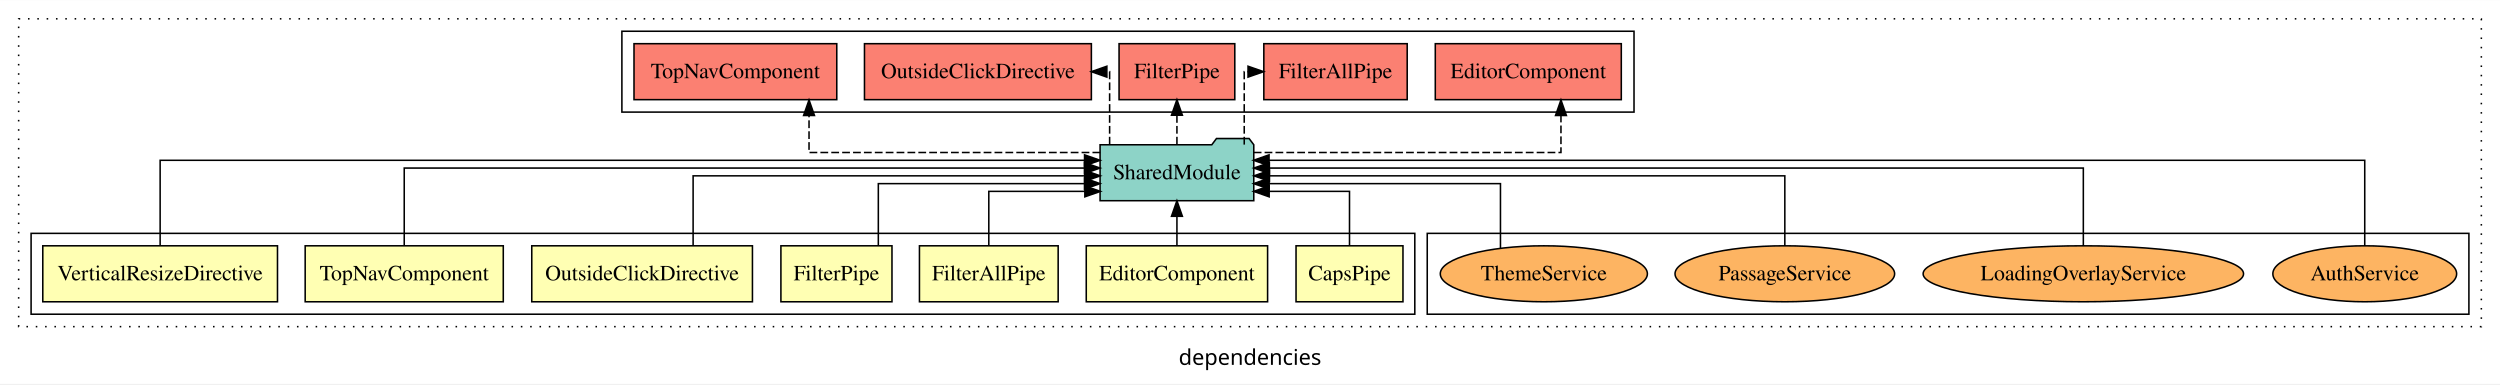
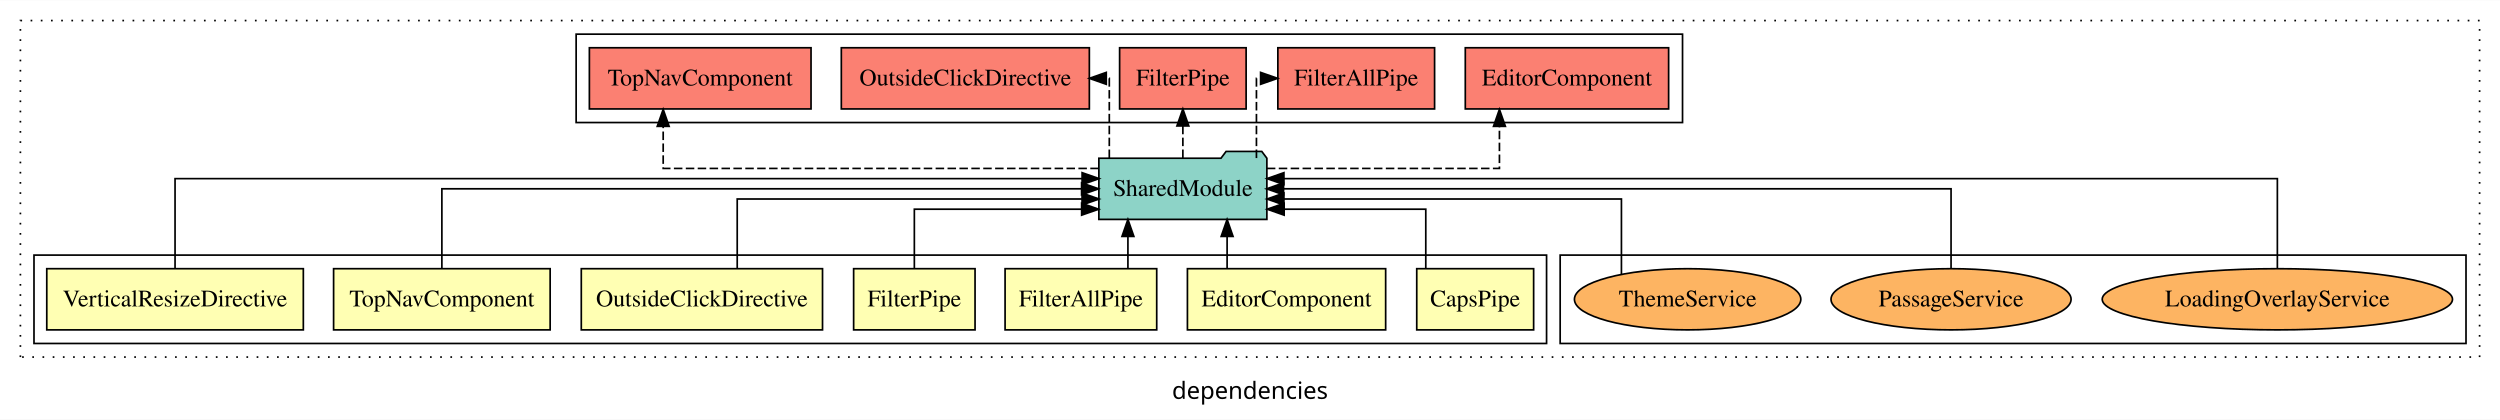
- <svg xmlns="http://www.w3.org/2000/svg" width="1608pt" height="247pt" viewBox="0.00 0.00 1608.00 246.80">
+ <svg xmlns="http://www.w3.org/2000/svg" width="1471pt" height="247pt" viewBox="0.00 0.00 1471.00 246.80">
  <g id="graph0" class="graph" transform="scale(1 1) rotate(0) translate(4 242.8)">
-     <polygon fill="white" stroke="transparent" points="-4,4 -4,-242.8 1604,-242.8 1604,4 -4,4" />
-     <text text-anchor="middle" x="800" y="-8.2" font-family="sans-serif" font-size="14.00">dependencies</text>
+     <polygon fill="white" stroke="transparent" points="-4,4 -4,-242.8 1467,-242.8 1467,4 -4,4" />
+     <text text-anchor="middle" x="731.5" y="-8.2" font-family="sans-serif" font-size="14.00">dependencies</text>
    <g id="clust1" class="cluster">
-       <polygon fill="none" stroke="black" stroke-dasharray="1,5" points="8,-32.8 8,-230.8 1592,-230.8 1592,-32.8 8,-32.8" />
+       <polygon fill="none" stroke="black" stroke-dasharray="1,5" points="8,-32.8 8,-230.8 1455,-230.8 1455,-32.8 8,-32.8" />
    </g>
    <g id="clust13" class="cluster">
-       <polygon fill="none" stroke="black" points="914,-40.8 914,-92.8 1584,-92.8 1584,-40.8 914,-40.8" />
-     </g>
-     <g id="clust11" class="cluster">
-       <polygon fill="none" stroke="black" points="396,-170.8 396,-222.8 1047,-222.8 1047,-170.8 396,-170.8" />
+       <polygon fill="none" stroke="black" points="914,-40.8 914,-92.8 1447,-92.8 1447,-40.8 914,-40.8" />
    </g>
    <g id="clust2" class="cluster">
      <polygon fill="none" stroke="black" points="16,-40.8 16,-92.8 906,-92.8 906,-40.8 16,-40.8" />
+     </g>
+     <g id="clust11" class="cluster">
+       <polygon fill="none" stroke="black" points="335,-170.8 335,-222.8 986,-222.8 986,-170.8 335,-170.8" />
    </g>
    <g id="node1" class="node">
      <polygon fill="#ffffb3" stroke="black" points="898.39,-84.8 829.61,-84.8 829.61,-48.8 898.39,-48.8 898.39,-84.8" />
      <text text-anchor="middle" x="864" y="-62.6" font-family="Times,serif" font-size="14.00">CapsPipe</text>
    </g>
    <g id="node8" class="node">
-       <polygon fill="#8dd3c7" stroke="black" points="802.43,-149.8 799.43,-153.8 778.43,-153.8 775.43,-149.8 703.57,-149.8 703.57,-113.8 802.43,-113.8 802.43,-149.8" />
-       <text text-anchor="middle" x="753" y="-127.6" font-family="Times,serif" font-size="14.00">SharedModule</text>
+       <polygon fill="#8dd3c7" stroke="black" points="741.43,-149.8 738.43,-153.8 717.43,-153.8 714.43,-149.8 642.57,-149.8 642.57,-113.8 741.43,-113.8 741.43,-149.8" />
+       <text text-anchor="middle" x="692" y="-127.6" font-family="Times,serif" font-size="14.00">SharedModule</text>
    </g>
    <g id="edge1" class="edge">
-       <path fill="none" stroke="black" d="M864,-85.04C864,-100.37 864,-119.8 864,-119.8 864,-119.8 812.33,-119.8 812.33,-119.8" />
-       <polygon fill="black" stroke="black" points="812.33,-116.3 802.33,-119.8 812.33,-123.3 812.33,-116.3" />
+       <path fill="none" stroke="black" d="M834.93,-85.04C834.93,-100.37 834.93,-119.8 834.93,-119.8 834.93,-119.8 751.59,-119.8 751.59,-119.8" />
+       <polygon fill="black" stroke="black" points="751.59,-116.3 741.59,-119.8 751.59,-123.3 751.59,-116.3" />
    </g>
    <g id="node2" class="node">
      <polygon fill="#ffffb3" stroke="black" points="811.32,-84.8 694.68,-84.8 694.68,-48.8 811.32,-48.8 811.32,-84.8" />
      <text text-anchor="middle" x="753" y="-62.6" font-family="Times,serif" font-size="14.00">EditorComponent</text>
    </g>
    <g id="edge2" class="edge">
-       <path fill="none" stroke="black" d="M753,-84.91C753,-84.91 753,-103.79 753,-103.79" />
-       <polygon fill="black" stroke="black" points="749.5,-103.79 753,-113.79 756.5,-103.79 749.5,-103.79" />
+       <path fill="none" stroke="black" d="M718.03,-84.91C718.03,-84.91 718.03,-103.79 718.03,-103.79" />
+       <polygon fill="black" stroke="black" points="714.53,-103.79 718.03,-113.79 721.53,-103.79 714.53,-103.79" />
    </g>
    <g id="node3" class="node">
      <polygon fill="#ffffb3" stroke="black" points="676.61,-84.8 587.39,-84.8 587.39,-48.8 676.61,-48.8 676.61,-84.8" />
      <text text-anchor="middle" x="632" y="-62.6" font-family="Times,serif" font-size="14.00">FilterAllPipe</text>
    </g>
    <g id="edge3" class="edge">
-       <path fill="none" stroke="black" d="M632,-85.04C632,-100.37 632,-119.8 632,-119.8 632,-119.8 693.78,-119.8 693.78,-119.8" />
-       <polygon fill="black" stroke="black" points="693.78,-123.3 703.78,-119.8 693.78,-116.3 693.78,-123.3" />
+       <path fill="none" stroke="black" d="M659.67,-84.91C659.67,-84.91 659.67,-103.79 659.67,-103.79" />
+       <polygon fill="black" stroke="black" points="656.17,-103.79 659.67,-113.79 663.17,-103.79 656.17,-103.79" />
    </g>
    <g id="node4" class="node">
      <polygon fill="#ffffb3" stroke="black" points="569.72,-84.8 498.28,-84.8 498.28,-48.8 569.72,-48.8 569.72,-84.8" />
      <text text-anchor="middle" x="534" y="-62.6" font-family="Times,serif" font-size="14.00">FilterPipe</text>
    </g>
    <g id="edge4" class="edge">
-       <path fill="none" stroke="black" d="M560.94,-84.83C560.94,-101.86 560.94,-124.8 560.94,-124.8 560.94,-124.8 693.54,-124.8 693.54,-124.8" />
-       <polygon fill="black" stroke="black" points="693.54,-128.3 703.54,-124.8 693.54,-121.3 693.54,-128.3" />
+       <path fill="none" stroke="black" d="M534,-85.04C534,-100.37 534,-119.8 534,-119.8 534,-119.8 632.44,-119.8 632.44,-119.8" />
+       <polygon fill="black" stroke="black" points="632.44,-123.3 642.44,-119.8 632.44,-116.3 632.44,-123.3" />
    </g>
    <g id="node5" class="node">
      <polygon fill="#ffffb3" stroke="black" points="479.97,-84.8 338.03,-84.8 338.03,-48.8 479.97,-48.8 479.97,-84.8" />
      <text text-anchor="middle" x="409" y="-62.6" font-family="Times,serif" font-size="14.00">OutsideClickDirective</text>
    </g>
    <g id="edge5" class="edge">
-       <path fill="none" stroke="black" d="M441.81,-85.02C441.81,-103.63 441.81,-129.8 441.81,-129.8 441.81,-129.8 693.69,-129.8 693.69,-129.8" />
-       <polygon fill="black" stroke="black" points="693.69,-133.3 703.69,-129.8 693.69,-126.3 693.69,-133.3" />
+       <path fill="none" stroke="black" d="M429.78,-84.82C429.78,-102.17 429.78,-125.8 429.78,-125.8 429.78,-125.8 632.68,-125.8 632.68,-125.8" />
+       <polygon fill="black" stroke="black" points="632.68,-129.3 642.68,-125.8 632.68,-122.3 632.68,-129.3" />
    </g>
    <g id="node6" class="node">
      <polygon fill="#ffffb3" stroke="black" points="319.71,-84.8 192.29,-84.8 192.29,-48.8 319.71,-48.8 319.71,-84.8" />
      <text text-anchor="middle" x="256" y="-62.6" font-family="Times,serif" font-size="14.00">TopNavComponent</text>
    </g>
    <g id="edge6" class="edge">
-       <path fill="none" stroke="black" d="M256,-85.02C256,-105.17 256,-134.8 256,-134.8 256,-134.8 693.53,-134.8 693.53,-134.8" />
-       <polygon fill="black" stroke="black" points="693.53,-138.3 703.53,-134.8 693.53,-131.3 693.53,-138.3" />
+       <path fill="none" stroke="black" d="M256,-84.91C256,-104.14 256,-131.8 256,-131.8 256,-131.8 632.41,-131.8 632.41,-131.8" />
+       <polygon fill="black" stroke="black" points="632.41,-135.3 642.41,-131.8 632.41,-128.3 632.41,-135.3" />
    </g>
    <g id="node7" class="node">
      <polygon fill="#ffffb3" stroke="black" points="174.48,-84.8 23.52,-84.8 23.52,-48.8 174.48,-48.8 174.48,-84.8" />
      <text text-anchor="middle" x="99" y="-62.6" font-family="Times,serif" font-size="14.00">VerticalResizeDirective</text>
    </g>
    <g id="edge7" class="edge">
-       <path fill="none" stroke="black" d="M99,-84.84C99,-106.46 99,-139.8 99,-139.8 99,-139.8 693.58,-139.8 693.58,-139.8" />
-       <polygon fill="black" stroke="black" points="693.58,-143.3 703.58,-139.8 693.58,-136.3 693.58,-143.3" />
+       <path fill="none" stroke="black" d="M99,-85.08C99,-106.12 99,-137.8 99,-137.8 99,-137.8 632.71,-137.8 632.71,-137.8" />
+       <polygon fill="black" stroke="black" points="632.71,-141.3 642.71,-137.8 632.71,-134.3 632.71,-141.3" />
    </g>
    <g id="node9" class="node">
-       <polygon fill="#fb8072" stroke="black" points="1038.82,-214.8 919.18,-214.8 919.18,-178.8 1038.82,-178.8 1038.82,-214.8" />
-       <text text-anchor="middle" x="979" y="-192.6" font-family="Times,serif" font-size="14.00">EditorComponent </text>
+       <polygon fill="#fb8072" stroke="black" points="977.82,-214.8 858.18,-214.8 858.18,-178.8 977.82,-178.8 977.82,-214.8" />
+       <text text-anchor="middle" x="918" y="-192.6" font-family="Times,serif" font-size="14.00">EditorComponent </text>
    </g>
    <g id="edge8" class="edge">
-       <path fill="none" stroke="black" stroke-dasharray="5,2" d="M802.39,-144.8C874.47,-144.8 1000.01,-144.8 1000.01,-144.8 1000.01,-144.8 1000.01,-168.61 1000.01,-168.61" />
-       <polygon fill="black" stroke="black" points="996.51,-168.61 1000.01,-178.61 1003.51,-168.61 996.51,-168.61" />
+       <path fill="none" stroke="black" stroke-dasharray="5,2" d="M741.43,-143.8C796.61,-143.8 878.27,-143.8 878.27,-143.8 878.27,-143.8 878.27,-168.56 878.27,-168.56" />
+       <polygon fill="black" stroke="black" points="874.77,-168.56 878.27,-178.56 881.77,-168.56 874.77,-168.56" />
    </g>
    <g id="node10" class="node">
-       <polygon fill="#fb8072" stroke="black" points="901.11,-214.8 808.89,-214.8 808.89,-178.8 901.11,-178.8 901.11,-214.8" />
-       <text text-anchor="middle" x="855" y="-192.6" font-family="Times,serif" font-size="14.00">FilterAllPipe </text>
+       <polygon fill="#fb8072" stroke="black" points="840.11,-214.8 747.89,-214.8 747.89,-178.8 840.11,-178.8 840.11,-214.8" />
+       <text text-anchor="middle" x="794" y="-192.6" font-family="Times,serif" font-size="14.00">FilterAllPipe </text>
    </g>
    <g id="edge9" class="edge">
-       <path fill="none" stroke="black" stroke-dasharray="5,2" d="M796.29,-149.91C796.29,-169.14 796.29,-196.8 796.29,-196.8 796.29,-196.8 798.74,-196.8 798.74,-196.8" />
-       <polygon fill="black" stroke="black" points="798.74,-200.3 808.74,-196.8 798.74,-193.3 798.74,-200.3" />
+       <path fill="none" stroke="black" stroke-dasharray="5,2" d="M735.29,-149.91C735.29,-169.14 735.29,-196.8 735.29,-196.8 735.29,-196.8 737.74,-196.8 737.74,-196.8" />
+       <polygon fill="black" stroke="black" points="737.74,-200.3 747.74,-196.8 737.74,-193.3 737.74,-200.3" />
    </g>
    <g id="node11" class="node">
-       <polygon fill="#fb8072" stroke="black" points="790.22,-214.8 715.78,-214.8 715.78,-178.8 790.22,-178.8 790.22,-214.8" />
-       <text text-anchor="middle" x="753" y="-192.6" font-family="Times,serif" font-size="14.00">FilterPipe </text>
+       <polygon fill="#fb8072" stroke="black" points="729.22,-214.8 654.78,-214.8 654.78,-178.8 729.22,-178.8 729.22,-214.8" />
+       <text text-anchor="middle" x="692" y="-192.6" font-family="Times,serif" font-size="14.00">FilterPipe </text>
    </g>
    <g id="edge10" class="edge">
-       <path fill="none" stroke="black" stroke-dasharray="5,2" d="M753,-149.91C753,-149.91 753,-168.79 753,-168.79" />
-       <polygon fill="black" stroke="black" points="749.5,-168.79 753,-178.79 756.5,-168.79 749.5,-168.79" />
+       <path fill="none" stroke="black" stroke-dasharray="5,2" d="M692,-149.91C692,-149.91 692,-168.79 692,-168.79" />
+       <polygon fill="black" stroke="black" points="688.5,-168.79 692,-178.79 695.5,-168.79 688.5,-168.79" />
    </g>
    <g id="node12" class="node">
-       <polygon fill="#fb8072" stroke="black" points="697.97,-214.8 552.03,-214.8 552.03,-178.8 697.97,-178.8 697.97,-214.8" />
-       <text text-anchor="middle" x="625" y="-192.6" font-family="Times,serif" font-size="14.00">OutsideClickDirective </text>
+       <polygon fill="#fb8072" stroke="black" points="636.97,-214.8 491.03,-214.8 491.03,-178.8 636.97,-178.8 636.97,-214.8" />
+       <text text-anchor="middle" x="564" y="-192.6" font-family="Times,serif" font-size="14.00">OutsideClickDirective </text>
    </g>
    <g id="edge11" class="edge">
-       <path fill="none" stroke="black" stroke-dasharray="5,2" d="M709.71,-149.91C709.71,-169.14 709.71,-196.8 709.71,-196.8 709.71,-196.8 707.93,-196.8 707.93,-196.8" />
-       <polygon fill="black" stroke="black" points="707.93,-193.3 697.93,-196.8 707.93,-200.3 707.93,-193.3" />
+       <path fill="none" stroke="black" stroke-dasharray="5,2" d="M648.71,-149.91C648.71,-169.14 648.71,-196.8 648.71,-196.8 648.71,-196.8 646.93,-196.8 646.93,-196.8" />
+       <polygon fill="black" stroke="black" points="646.93,-193.3 636.93,-196.8 646.93,-200.3 646.93,-193.3" />
    </g>
    <g id="node13" class="node">
-       <polygon fill="#fb8072" stroke="black" points="534.21,-214.8 403.79,-214.8 403.79,-178.8 534.21,-178.8 534.21,-214.8" />
-       <text text-anchor="middle" x="469" y="-192.6" font-family="Times,serif" font-size="14.00">TopNavComponent </text>
+       <polygon fill="#fb8072" stroke="black" points="473.21,-214.8 342.79,-214.8 342.79,-178.8 473.21,-178.8 473.21,-214.8" />
+       <text text-anchor="middle" x="408" y="-192.6" font-family="Times,serif" font-size="14.00">TopNavComponent </text>
    </g>
    <g id="edge12" class="edge">
-       <path fill="none" stroke="black" stroke-dasharray="5,2" d="M703.68,-144.8C634.33,-144.8 516.37,-144.8 516.37,-144.8 516.37,-144.8 516.37,-168.61 516.37,-168.61" />
-       <polygon fill="black" stroke="black" points="512.87,-168.61 516.37,-178.61 519.87,-168.61 512.87,-168.61" />
+       <path fill="none" stroke="black" stroke-dasharray="5,2" d="M642.53,-143.8C555.99,-143.8 386.22,-143.8 386.22,-143.8 386.22,-143.8 386.22,-168.56 386.22,-168.56" />
+       <polygon fill="black" stroke="black" points="382.72,-168.56 386.22,-178.56 389.72,-168.56 382.72,-168.56" />
    </g>
    <g id="node14" class="node">
-       <ellipse fill="#fdb462" stroke="black" cx="1517" cy="-66.8" rx="59.11" ry="18" />
-       <text text-anchor="middle" x="1517" y="-62.6" font-family="Times,serif" font-size="14.00">AuthService</text>
-     </g>
-     <g id="edge13" class="edge">
-       <path fill="none" stroke="black" d="M1517,-84.84C1517,-106.46 1517,-139.8 1517,-139.8 1517,-139.8 812.25,-139.8 812.25,-139.8" />
-       <polygon fill="black" stroke="black" points="812.25,-136.3 802.25,-139.8 812.25,-143.3 812.25,-136.3" />
-     </g>
-     <g id="node15" class="node">
      <ellipse fill="#fdb462" stroke="black" cx="1336" cy="-66.8" rx="103.06" ry="18" />
      <text text-anchor="middle" x="1336" y="-62.6" font-family="Times,serif" font-size="14.00">LoadingOverlayService</text>
    </g>
-     <g id="edge14" class="edge">
-       <path fill="none" stroke="black" d="M1336,-85.02C1336,-105.17 1336,-134.8 1336,-134.8 1336,-134.8 812.45,-134.8 812.45,-134.8" />
-       <polygon fill="black" stroke="black" points="812.45,-131.3 802.45,-134.8 812.45,-138.3 812.45,-131.3" />
+     <g id="edge13" class="edge">
+       <path fill="none" stroke="black" d="M1336,-85.08C1336,-106.12 1336,-137.8 1336,-137.8 1336,-137.8 751.46,-137.8 751.46,-137.8" />
+       <polygon fill="black" stroke="black" points="751.46,-134.3 741.46,-137.8 751.46,-141.3 751.46,-134.3" />
    </g>
-     <g id="node16" class="node">
+     <g id="node15" class="node">
      <ellipse fill="#fdb462" stroke="black" cx="1144" cy="-66.8" rx="70.63" ry="18" />
      <text text-anchor="middle" x="1144" y="-62.6" font-family="Times,serif" font-size="14.00">PassageService</text>
    </g>
-     <g id="edge15" class="edge">
-       <path fill="none" stroke="black" d="M1144,-85.02C1144,-103.63 1144,-129.8 1144,-129.8 1144,-129.8 812.52,-129.8 812.52,-129.8" />
-       <polygon fill="black" stroke="black" points="812.52,-126.3 802.52,-129.8 812.52,-133.3 812.52,-126.3" />
+     <g id="edge14" class="edge">
+       <path fill="none" stroke="black" d="M1144,-84.91C1144,-104.14 1144,-131.8 1144,-131.8 1144,-131.8 751.23,-131.8 751.23,-131.8" />
+       <polygon fill="black" stroke="black" points="751.23,-128.3 741.23,-131.8 751.23,-135.3 751.23,-128.3" />
    </g>
-     <g id="node17" class="node">
+     <g id="node16" class="node">
      <ellipse fill="#fdb462" stroke="black" cx="989" cy="-66.8" rx="66.61" ry="18" />
      <text text-anchor="middle" x="989" y="-62.6" font-family="Times,serif" font-size="14.00">ThemeService</text>
    </g>
-     <g id="edge16" class="edge">
-       <path fill="none" stroke="black" d="M961.1,-83.27C961.1,-100.41 961.1,-124.8 961.1,-124.8 961.1,-124.8 812.32,-124.8 812.32,-124.8" />
-       <polygon fill="black" stroke="black" points="812.32,-121.3 802.32,-124.8 812.32,-128.3 812.32,-121.3" />
+     <g id="edge15" class="edge">
+       <path fill="none" stroke="black" d="M950.05,-81.69C950.05,-99.17 950.05,-125.8 950.05,-125.8 950.05,-125.8 751.45,-125.8 751.45,-125.8" />
+       <polygon fill="black" stroke="black" points="751.45,-122.3 741.45,-125.8 751.45,-129.3 751.45,-122.3" />
    </g>
  </g>
</svg>
